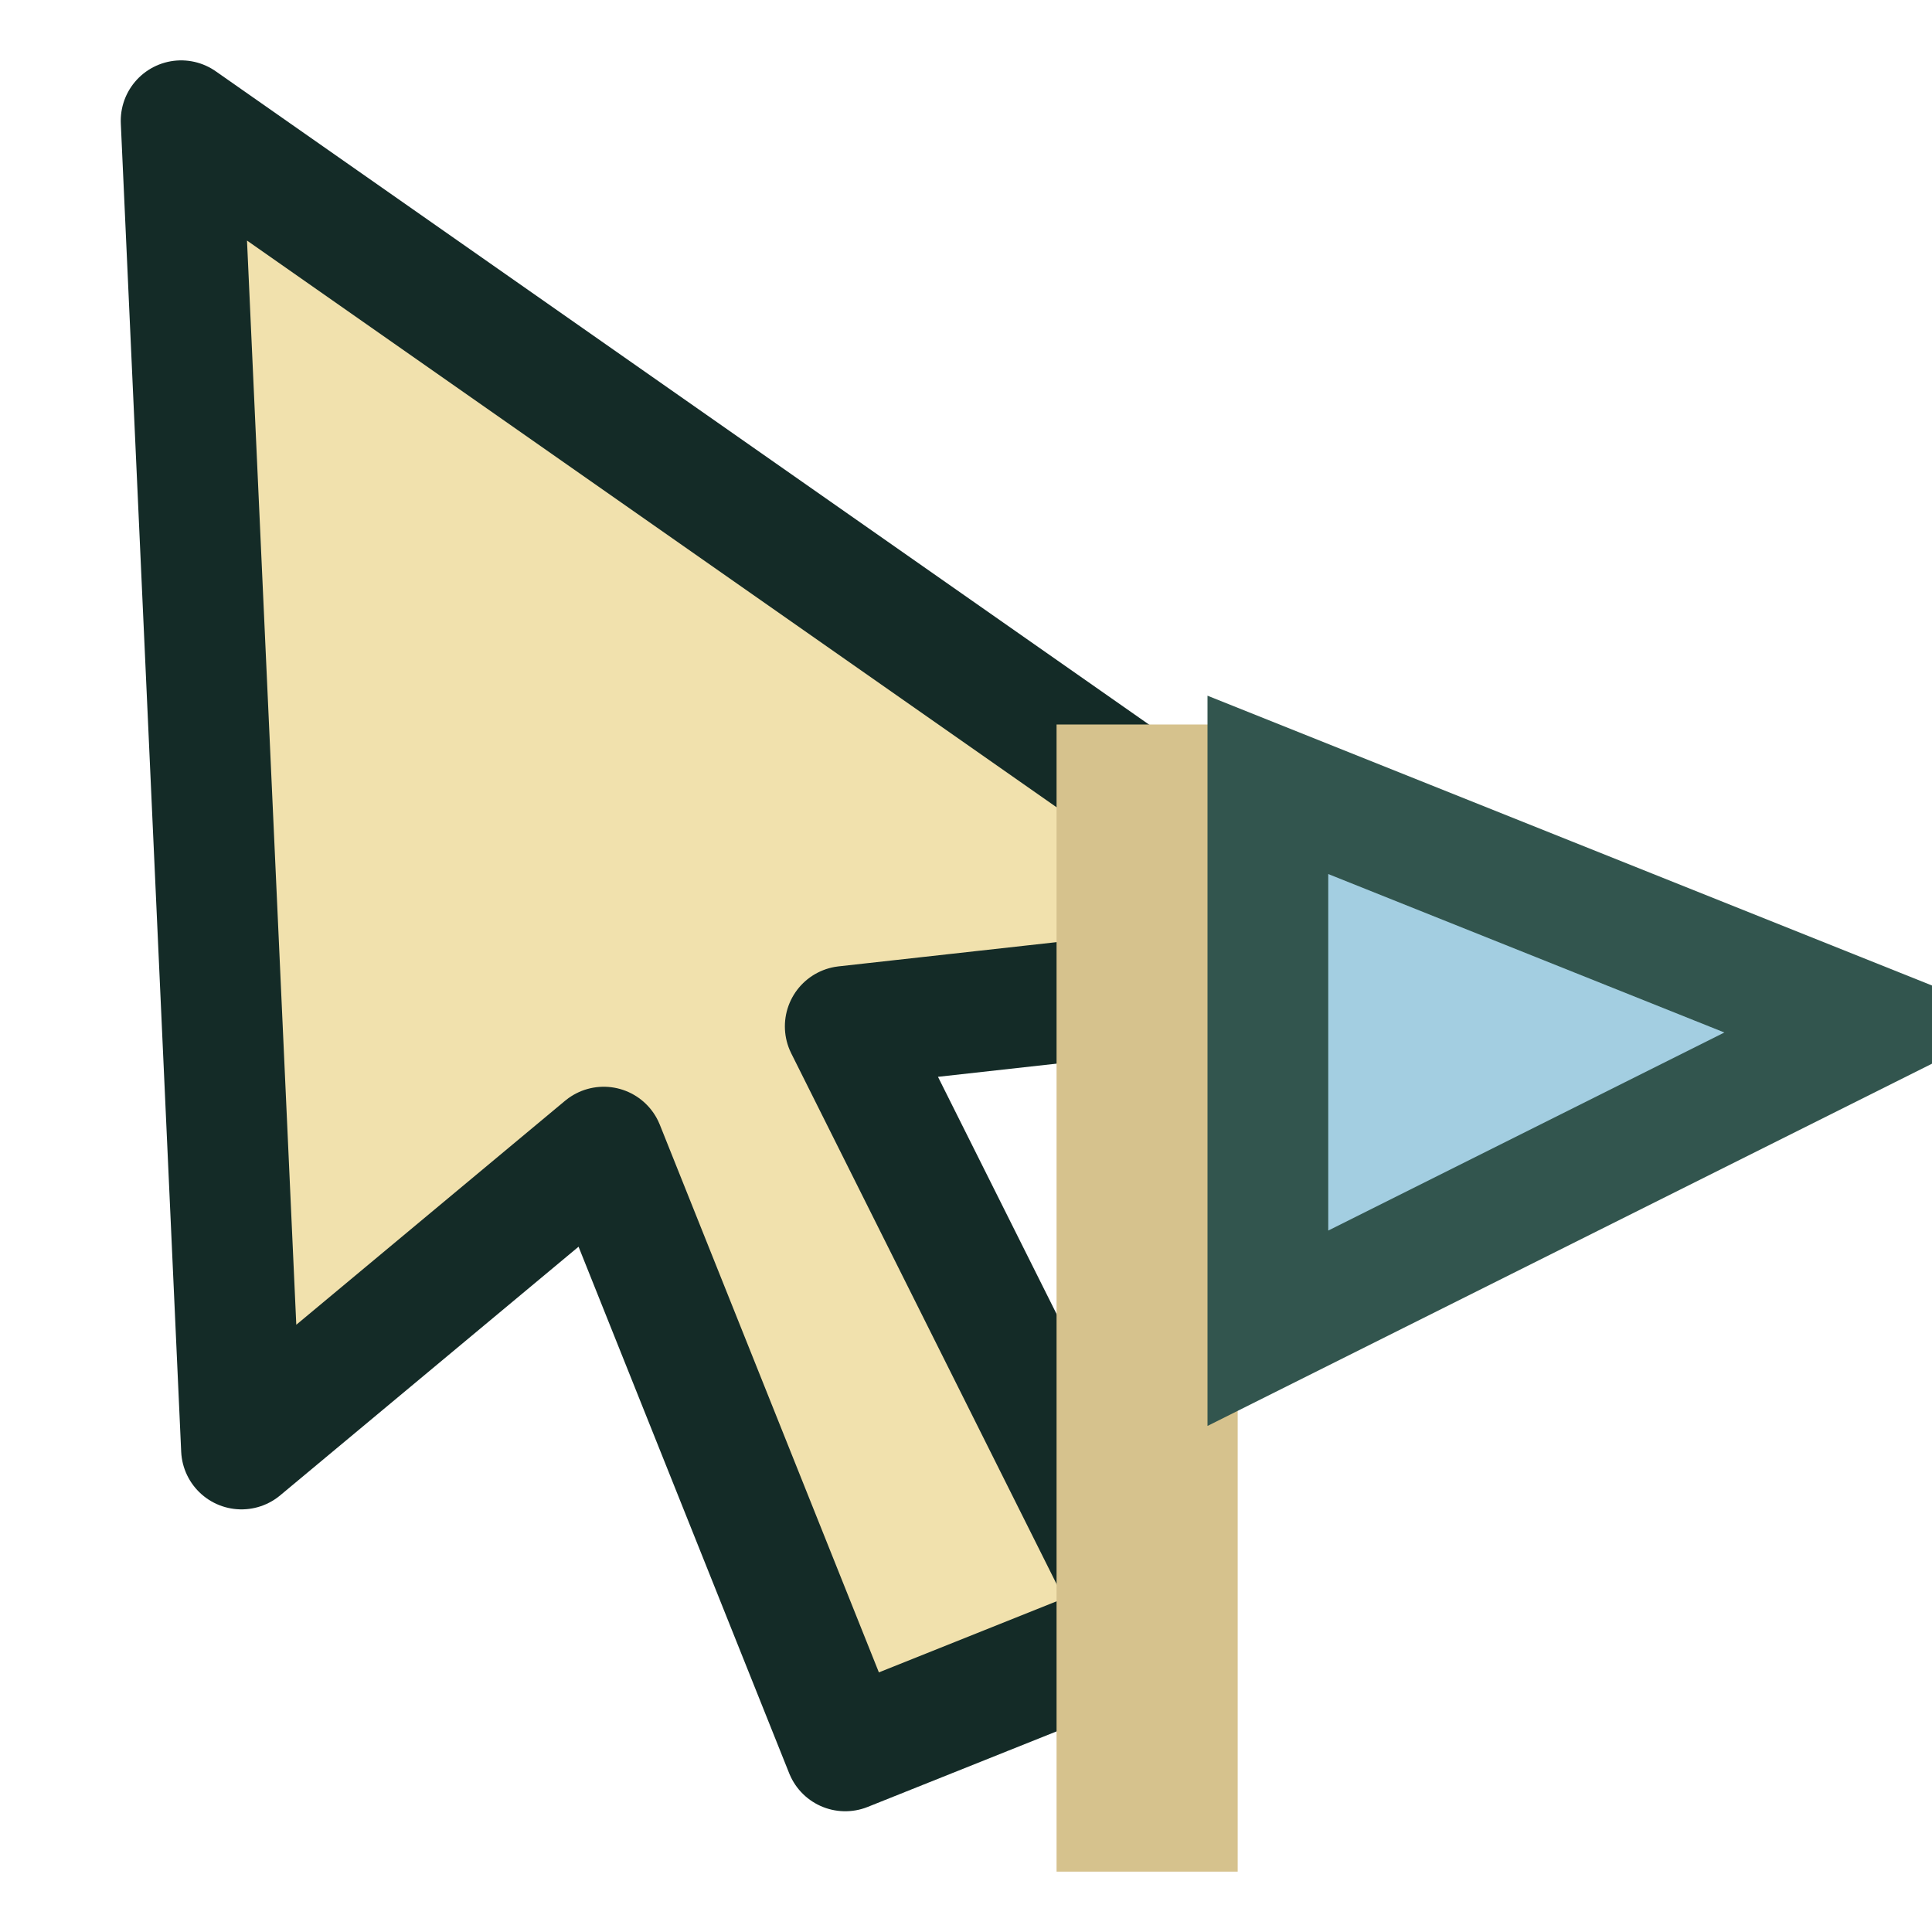
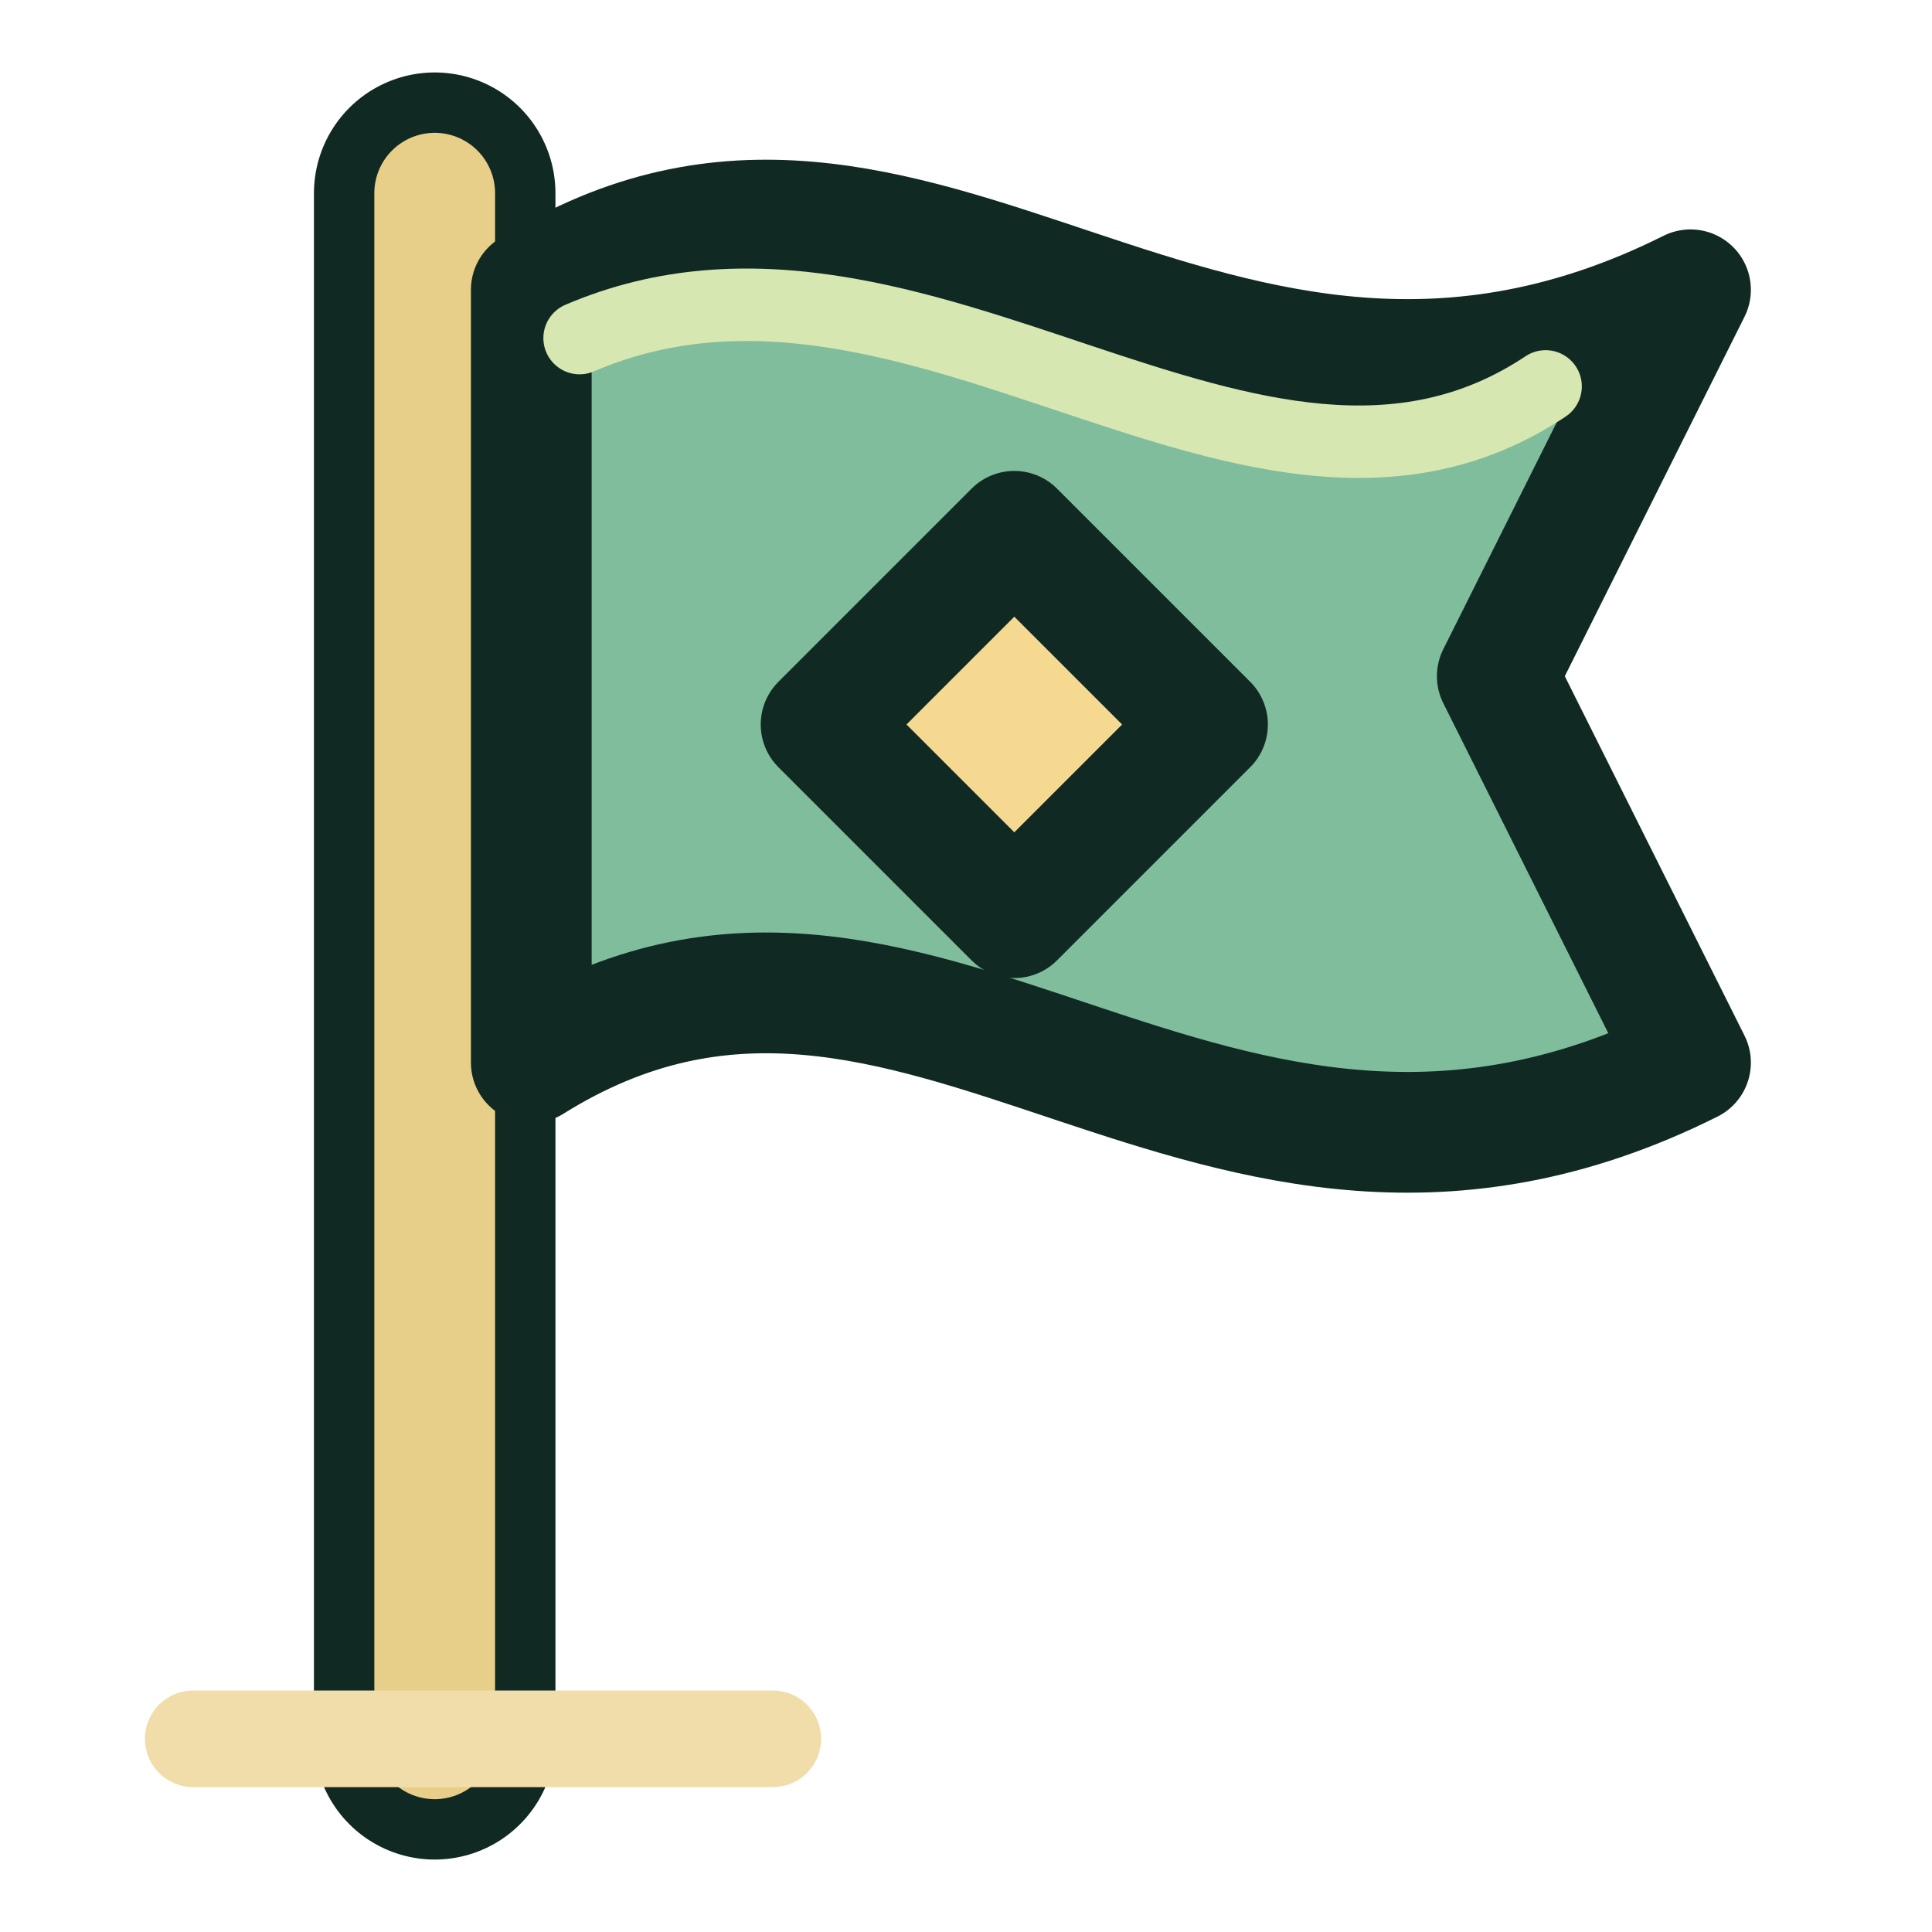
- <svg xmlns="http://www.w3.org/2000/svg" width="32" height="32" viewBox="0 0 32 32">
-   <path d="M3 2 4 24 10 19 14 29 19 27 14 17 23 16Z" fill="#f1e1ad" stroke="#142b27" stroke-width="2" stroke-linejoin="round" />
-   <path d="M19 31V12" stroke="#d6c28d" stroke-width="3" />
-   <path d="m21 13 10 4-10 5Z" fill="#a3cee1" stroke="#32554e" stroke-width="2" />
+ <svg xmlns="http://www.w3.org/2000/svg" width="40" height="40" viewBox="0 0 40 40">
+   <g stroke="#112923" stroke-width="2.5" stroke-linejoin="round" stroke-linecap="round">
+     <path d="M9 4v32" stroke-width="5" />
+     <path d="M9 4v32" stroke="#e8cf89" stroke-width="2.5" />
+     <path d="M11 6c8-5 14 5 24 0l-4 8 4 8c-10 5-16-5-24 0Z" fill="#80bd9c" />
+     <path d="M12 7c7-3 14 5 20 1" stroke="#d6e7b1" stroke-width="1.5" fill="none" />
+     <path d="m21 11 4 4-4 4-4-4Z" fill="#f6d990" />
+     <path d="M4 36h12" stroke="#f1ddaa" stroke-width="2" />
+   </g>
</svg>
